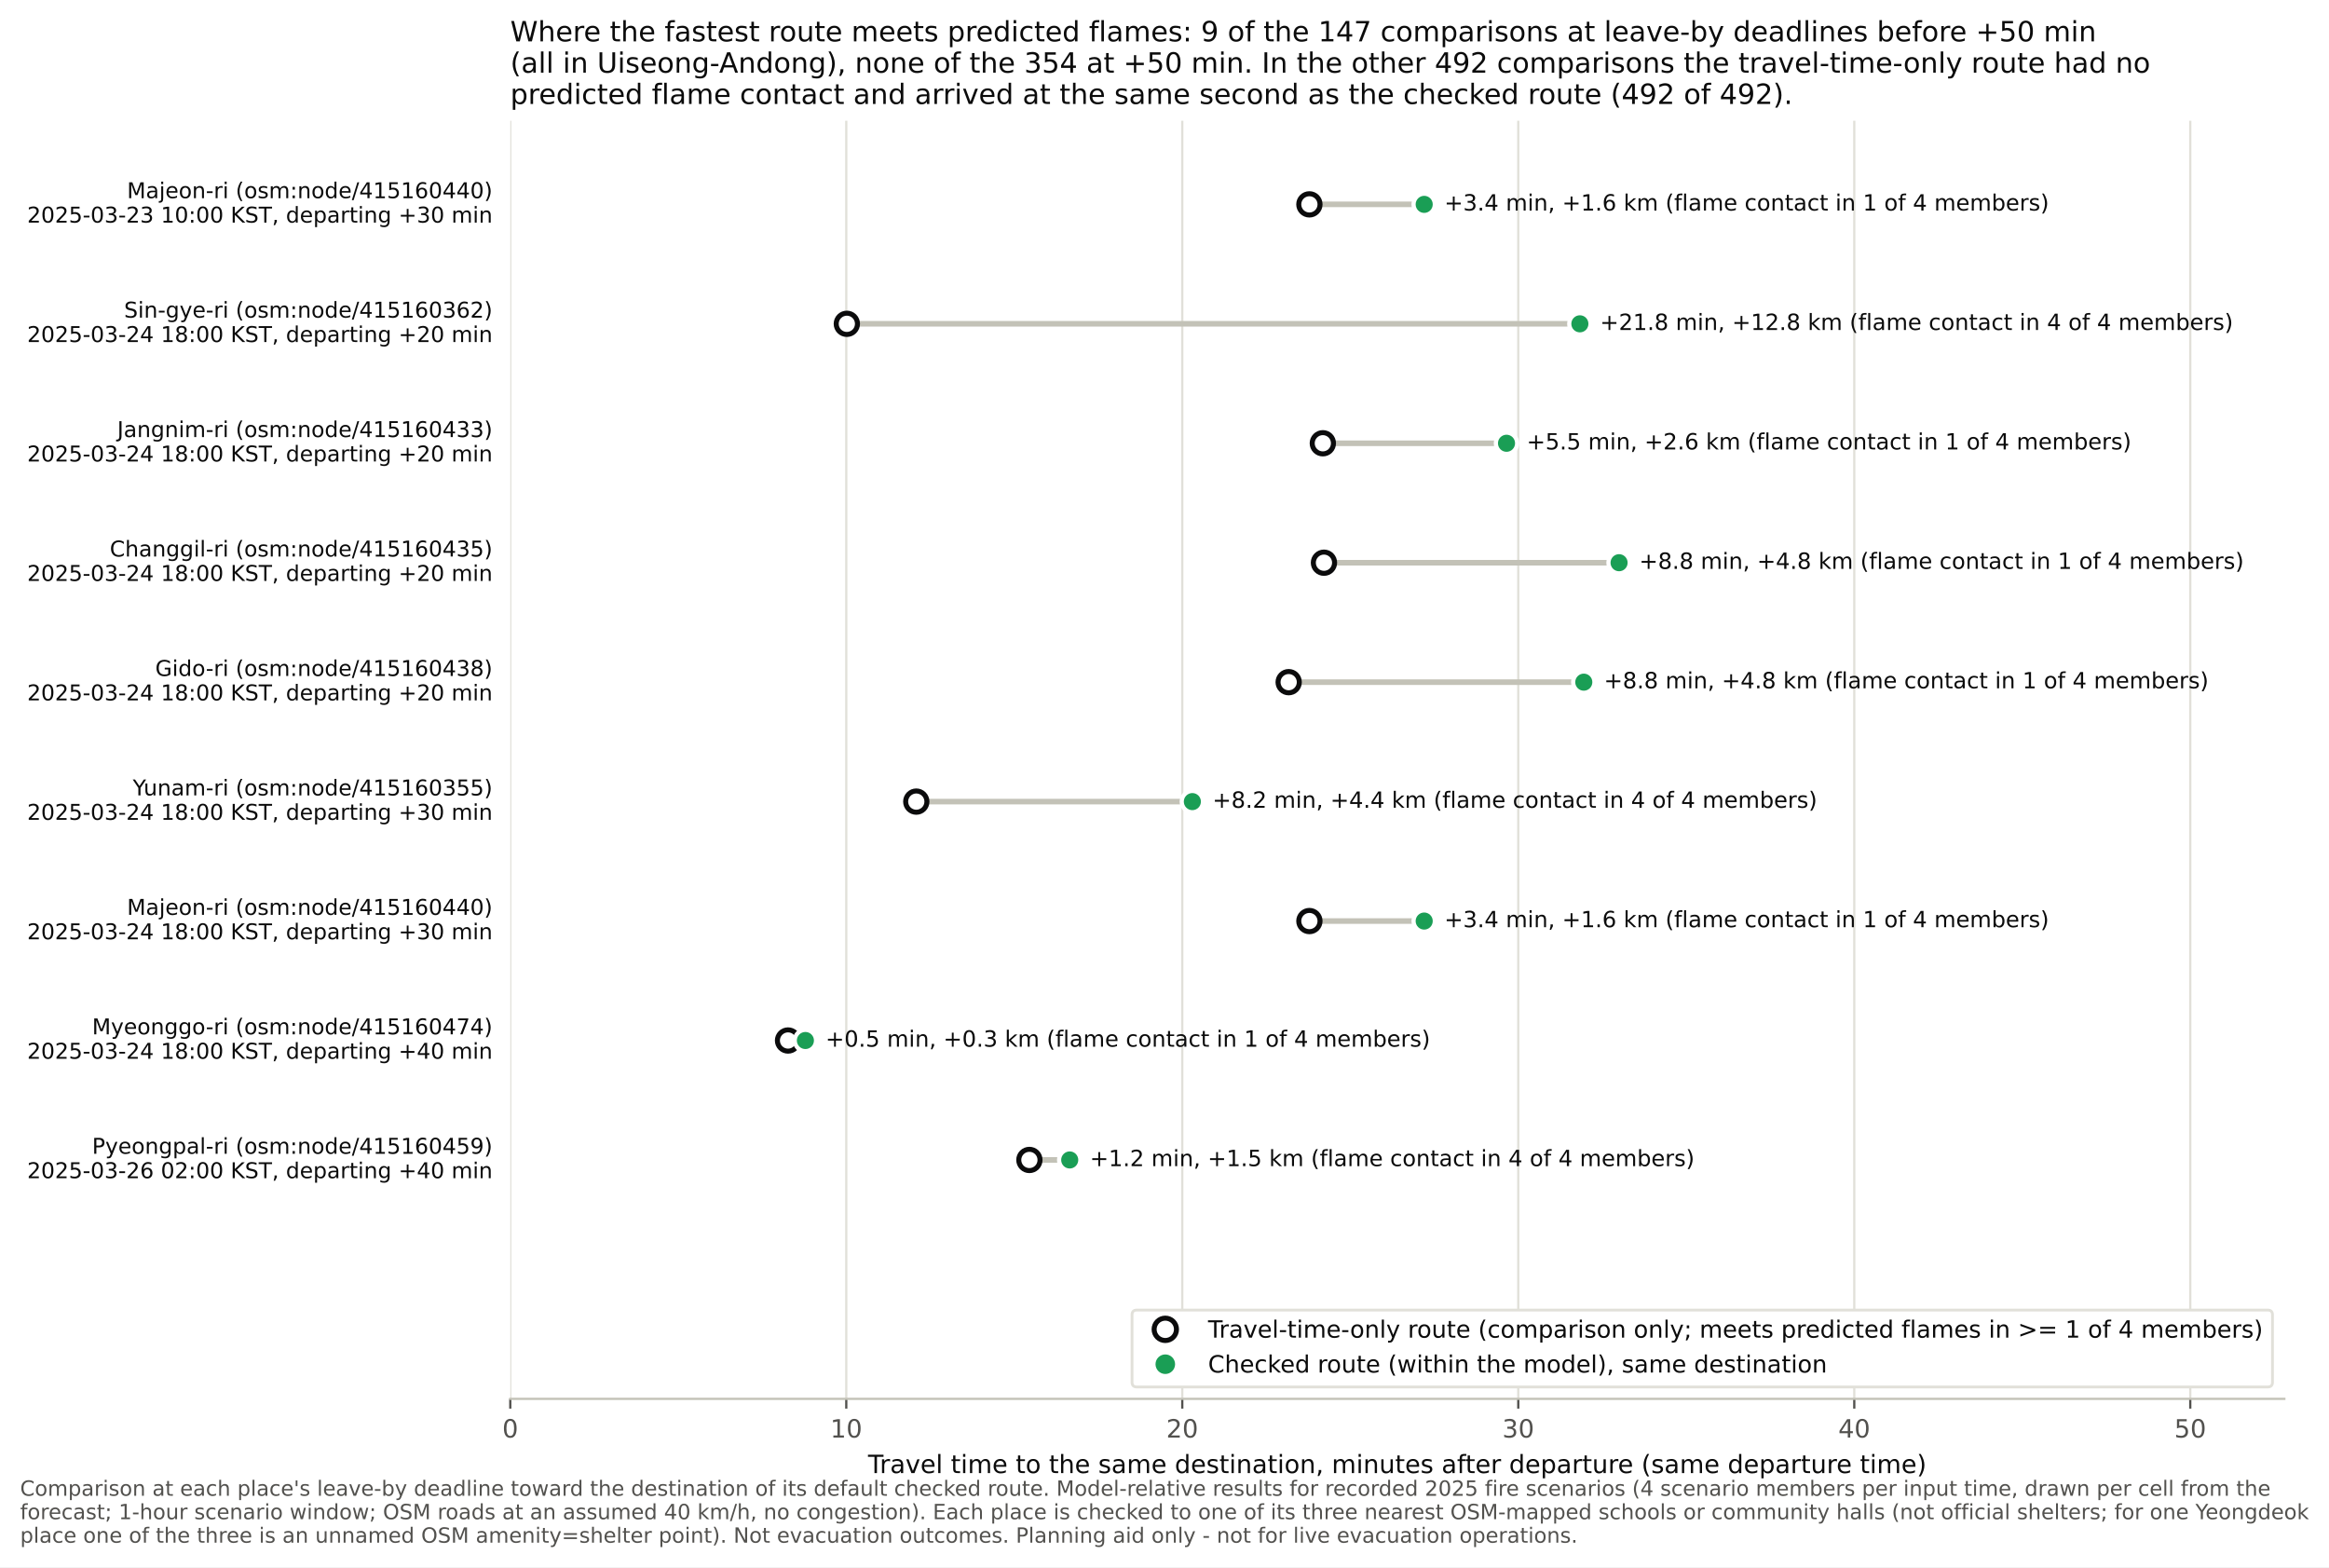
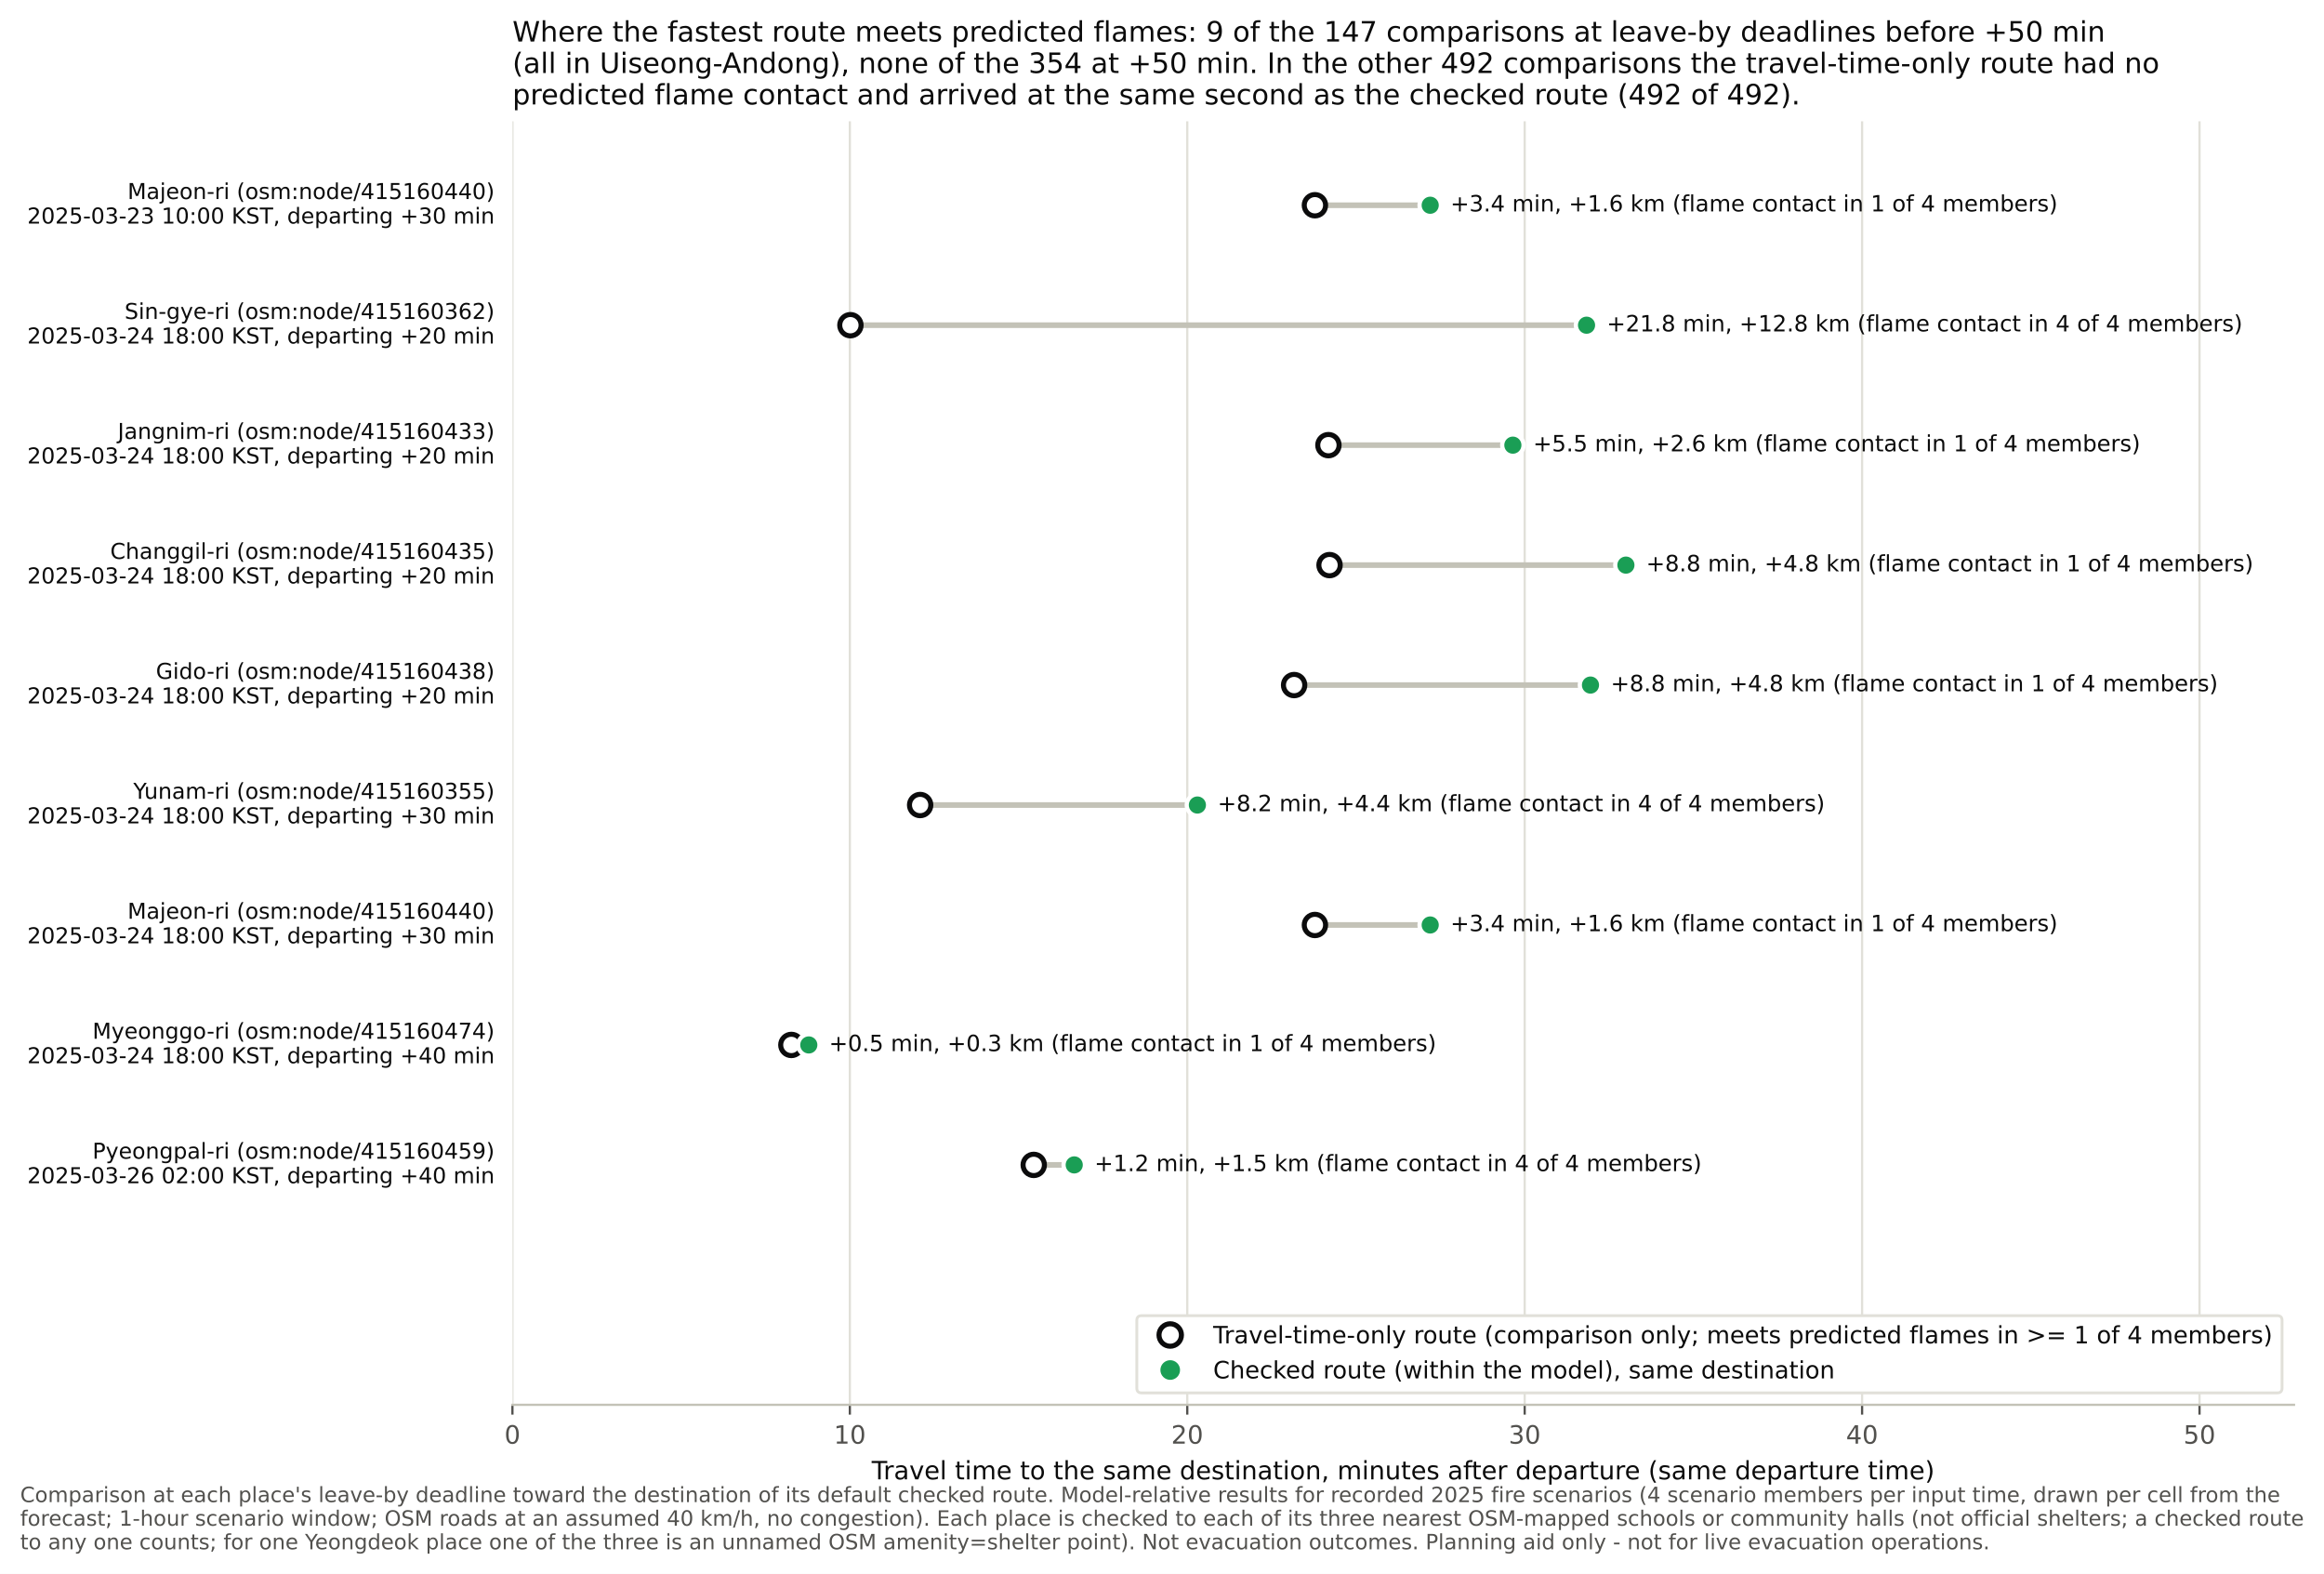
- <svg xmlns="http://www.w3.org/2000/svg" xmlns:xlink="http://www.w3.org/1999/xlink" width="833.173pt" height="560.598pt" viewBox="0 0 833.173 560.598" version="1.1">
+ <svg xmlns="http://www.w3.org/2000/svg" xmlns:xlink="http://www.w3.org/1999/xlink" width="827.891pt" height="560.598pt" viewBox="0 0 827.891 560.598" version="1.1">
  <defs>
    <style type="text/css">*{stroke-linejoin: round; stroke-linecap: butt}</style>
  </defs>
  <g id="figure_1">
    <g id="patch_1">
-       <path d="M 0 560.598  L 833.173 560.598  L 833.173 0  L 0 0  z " style="fill: #ffffff" />
+       <path d="M 0 560.598  L 827.891 560.598  L 827.891 0  L 0 0  z " style="fill: #ffffff" />
    </g>
    <g id="axes_1">
      <g id="patch_2">
        <path d="M 182.547 500.386  L 817.2 500.386  L 817.2 43.194  L 182.547 43.194  z " style="fill: #ffffff" />
      </g>
      <g id="matplotlib.axis_1">
        <g id="xtick_1">
          <g id="line2d_1">
            <path d="M 182.547 500.386  L 182.547 43.194  " clip-path="url(#p0546d9c8ae)" style="fill: none; stroke: #e1e0d9; stroke-width: 0.8; stroke-linecap: square" />
          </g>
          <g id="line2d_2">
            <defs>
              <path id="mf83647d664" d="M 0 0  L 0 3.5  " style="stroke: #52514e; stroke-width: 0.8" />
            </defs>
            <g>
              <use xlink:href="#mf83647d664" x="182.547" y="500.386" style="fill: #52514e; stroke: #52514e; stroke-width: 0.8" />
            </g>
          </g>
          <g id="text_1">
            <text style="fill: #52514e; font: 9px 'DejaVu Sans'; text-anchor: middle" x="182.547" y="514.225" transform="rotate(-0 182.547 514.2247)">0</text>
          </g>
        </g>
        <g id="xtick_2">
          <g id="line2d_3">
            <path d="M 302.746 500.386  L 302.746 43.194  " clip-path="url(#p0546d9c8ae)" style="fill: none; stroke: #e1e0d9; stroke-width: 0.8; stroke-linecap: square" />
          </g>
          <g id="line2d_4">
            <g>
              <use xlink:href="#mf83647d664" x="302.746" y="500.386" style="fill: #52514e; stroke: #52514e; stroke-width: 0.8" />
            </g>
          </g>
          <g id="text_2">
            <text style="fill: #52514e; font: 9px 'DejaVu Sans'; text-anchor: middle" x="302.746" y="514.225" transform="rotate(-0 302.7464 514.2247)">10</text>
          </g>
        </g>
        <g id="xtick_3">
          <g id="line2d_5">
            <path d="M 422.946 500.386  L 422.946 43.194  " clip-path="url(#p0546d9c8ae)" style="fill: none; stroke: #e1e0d9; stroke-width: 0.8; stroke-linecap: square" />
          </g>
          <g id="line2d_6">
            <g>
              <use xlink:href="#mf83647d664" x="422.946" y="500.386" style="fill: #52514e; stroke: #52514e; stroke-width: 0.8" />
            </g>
          </g>
          <g id="text_3">
            <text style="fill: #52514e; font: 9px 'DejaVu Sans'; text-anchor: middle" x="422.946" y="514.225" transform="rotate(-0 422.9459 514.2247)">20</text>
          </g>
        </g>
        <g id="xtick_4">
          <g id="line2d_7">
            <path d="M 543.145 500.386  L 543.145 43.194  " clip-path="url(#p0546d9c8ae)" style="fill: none; stroke: #e1e0d9; stroke-width: 0.8; stroke-linecap: square" />
          </g>
          <g id="line2d_8">
            <g>
              <use xlink:href="#mf83647d664" x="543.145" y="500.386" style="fill: #52514e; stroke: #52514e; stroke-width: 0.8" />
            </g>
          </g>
          <g id="text_4">
            <text style="fill: #52514e; font: 9px 'DejaVu Sans'; text-anchor: middle" x="543.145" y="514.225" transform="rotate(-0 543.1453 514.2247)">30</text>
          </g>
        </g>
        <g id="xtick_5">
          <g id="line2d_9">
            <path d="M 663.345 500.386  L 663.345 43.194  " clip-path="url(#p0546d9c8ae)" style="fill: none; stroke: #e1e0d9; stroke-width: 0.8; stroke-linecap: square" />
          </g>
          <g id="line2d_10">
            <g>
              <use xlink:href="#mf83647d664" x="663.345" y="500.386" style="fill: #52514e; stroke: #52514e; stroke-width: 0.8" />
            </g>
          </g>
          <g id="text_5">
            <text style="fill: #52514e; font: 9px 'DejaVu Sans'; text-anchor: middle" x="663.345" y="514.225" transform="rotate(-0 663.3447 514.2247)">40</text>
          </g>
        </g>
        <g id="xtick_6">
          <g id="line2d_11">
            <path d="M 783.544 500.386  L 783.544 43.194  " clip-path="url(#p0546d9c8ae)" style="fill: none; stroke: #e1e0d9; stroke-width: 0.8; stroke-linecap: square" />
          </g>
          <g id="line2d_12">
            <g>
              <use xlink:href="#mf83647d664" x="783.544" y="500.386" style="fill: #52514e; stroke: #52514e; stroke-width: 0.8" />
            </g>
          </g>
          <g id="text_6">
            <text style="fill: #52514e; font: 9px 'DejaVu Sans'; text-anchor: middle" x="783.544" y="514.225" transform="rotate(-0 783.5442 514.2247)">50</text>
          </g>
        </g>
        <g id="text_7">
          <text style="fill: #0b0b0b; font: 9px 'DejaVu Sans'; text-anchor: middle" x="499.873" y="526.935" transform="rotate(-0 499.8735 526.935)">Travel time to the same destination, minutes after departure (same departure time)</text>
        </g>
      </g>
      <g id="matplotlib.axis_2" />
      <g id="line2d_13">
        <path d="M 368.255 414.93  L 382.679 414.93  " clip-path="url(#p0546d9c8ae)" style="fill: none; stroke: #c3c2b7; stroke-width: 2; stroke-linecap: round" />
      </g>
      <g id="line2d_14">
        <path d="M 281.912 372.201  L 288.122 372.201  " clip-path="url(#p0546d9c8ae)" style="fill: none; stroke: #c3c2b7; stroke-width: 2; stroke-linecap: round" />
      </g>
      <g id="line2d_15">
        <path d="M 468.421 329.473  L 509.489 329.473  " clip-path="url(#p0546d9c8ae)" style="fill: none; stroke: #c3c2b7; stroke-width: 2; stroke-linecap: round" />
      </g>
      <g id="line2d_16">
        <path d="M 327.788 286.745  L 426.552 286.745  " clip-path="url(#p0546d9c8ae)" style="fill: none; stroke: #c3c2b7; stroke-width: 2; stroke-linecap: round" />
      </g>
      <g id="line2d_17">
        <path d="M 461.009 244.017  L 566.584 244.017  " clip-path="url(#p0546d9c8ae)" style="fill: none; stroke: #c3c2b7; stroke-width: 2; stroke-linecap: round" />
      </g>
      <g id="line2d_18">
        <path d="M 473.63 201.288  L 579.205 201.288  " clip-path="url(#p0546d9c8ae)" style="fill: none; stroke: #c3c2b7; stroke-width: 2; stroke-linecap: round" />
      </g>
      <g id="line2d_19">
        <path d="M 473.229 158.56  L 538.938 158.56  " clip-path="url(#p0546d9c8ae)" style="fill: none; stroke: #c3c2b7; stroke-width: 2; stroke-linecap: round" />
      </g>
      <g id="line2d_20">
        <path d="M 302.947 115.832  L 565.182 115.832  " clip-path="url(#p0546d9c8ae)" style="fill: none; stroke: #c3c2b7; stroke-width: 2; stroke-linecap: round" />
      </g>
      <g id="line2d_21">
        <path d="M 468.421 73.104  L 509.489 73.104  " clip-path="url(#p0546d9c8ae)" style="fill: none; stroke: #c3c2b7; stroke-width: 2; stroke-linecap: round" />
      </g>
      <g id="patch_3">
        <path d="M 182.547 500.386  L 817.2 500.386  " style="fill: none; stroke: #c3c2b7; stroke-width: 0.8; stroke-linejoin: miter; stroke-linecap: square" />
      </g>
      <g id="PathCollection_1">
        <defs>
          <path id="m7acad00483" d="M 0 3.808  C 1.01 3.808 1.979 3.407 2.693 2.693  C 3.407 1.979 3.808 1.01 3.808 0  C 3.808 -1.01 3.407 -1.979 2.693 -2.693  C 1.979 -3.407 1.01 -3.808 0 -3.808  C -1.01 -3.808 -1.979 -3.407 -2.693 -2.693  C -3.407 -1.979 -3.808 -1.01 -3.808 0  C -3.808 1.01 -3.407 1.979 -2.693 2.693  C -1.979 3.407 -1.01 3.808 0 3.808  z " style="stroke: #0b0b0c; stroke-width: 1.8" />
        </defs>
        <g clip-path="url(#p0546d9c8ae)">
          <use xlink:href="#m7acad00483" x="368.255" y="414.93" style="fill: #ffffff; stroke: #0b0b0c; stroke-width: 1.8" />
        </g>
      </g>
      <g id="PathCollection_2">
        <defs>
          <path id="m1a3d055303" d="M 0 3.808  C 1.01 3.808 1.979 3.407 2.693 2.693  C 3.407 1.979 3.808 1.01 3.808 0  C 3.808 -1.01 3.407 -1.979 2.693 -2.693  C 1.979 -3.407 1.01 -3.808 0 -3.808  C -1.01 -3.808 -1.979 -3.407 -2.693 -2.693  C -3.407 -1.979 -3.808 -1.01 -3.808 0  C -3.808 1.01 -3.407 1.979 -2.693 2.693  C -1.979 3.407 -1.01 3.808 0 3.808  z " style="stroke: #ffffff; stroke-width: 1.5" />
        </defs>
        <g clip-path="url(#p0546d9c8ae)">
          <use xlink:href="#m1a3d055303" x="382.679" y="414.93" style="fill: #1a9e55; stroke: #ffffff; stroke-width: 1.5" />
        </g>
      </g>
      <g id="text_8">
        <text style="fill: #0b0b0b; font: 8px 'DejaVu Sans'; text-anchor: start" x="389.891" y="417.137" transform="rotate(-0 389.891 417.1371)">+1.2 min, +1.5 km (flame contact in 4 of 4 members)</text>
      </g>
      <g id="text_9">
        <text style="fill: #0b0b0b; font: 7.8px 'DejaVu Sans'" transform="translate(32.94128 412.7148)">Pyeongpal-ri (osm:node/415160459)</text>
        <text style="fill: #0b0b0b; font: 7.8px 'DejaVu Sans'" transform="translate(9.708251 421.4491)">2025-03-26 02:00 KST, departing +40 min</text>
      </g>
      <g id="PathCollection_3">
        <g clip-path="url(#p0546d9c8ae)">
          <use xlink:href="#m7acad00483" x="281.912" y="372.201" style="fill: #ffffff; stroke: #0b0b0c; stroke-width: 1.8" />
        </g>
      </g>
      <g id="PathCollection_4">
        <g clip-path="url(#p0546d9c8ae)">
          <use xlink:href="#m1a3d055303" x="288.122" y="372.201" style="fill: #1a9e55; stroke: #ffffff; stroke-width: 1.5" />
        </g>
      </g>
      <g id="text_10">
        <text style="fill: #0b0b0b; font: 8px 'DejaVu Sans'; text-anchor: start" x="295.334" y="374.409" transform="rotate(-0 295.3341 374.4089)">+0.5 min, +0.3 km (flame contact in 1 of 4 members)</text>
      </g>
      <g id="text_11">
        <text style="fill: #0b0b0b; font: 7.8px 'DejaVu Sans'" transform="translate(32.9425 369.9866)">Myeonggo-ri (osm:node/415160474)</text>
        <text style="fill: #0b0b0b; font: 7.8px 'DejaVu Sans'" transform="translate(9.708251 378.7208)">2025-03-24 18:00 KST, departing +40 min</text>
      </g>
      <g id="PathCollection_5">
        <g clip-path="url(#p0546d9c8ae)">
          <use xlink:href="#m7acad00483" x="468.421" y="329.473" style="fill: #ffffff; stroke: #0b0b0c; stroke-width: 1.8" />
        </g>
      </g>
      <g id="PathCollection_6">
        <g clip-path="url(#p0546d9c8ae)">
          <use xlink:href="#m1a3d055303" x="509.489" y="329.473" style="fill: #1a9e55; stroke: #ffffff; stroke-width: 1.5" />
        </g>
      </g>
      <g id="text_12">
        <text style="fill: #0b0b0b; font: 8px 'DejaVu Sans'; text-anchor: start" x="516.701" y="331.681" transform="rotate(-0 516.7014 331.6807)">+3.4 min, +1.6 km (flame contact in 1 of 4 members)</text>
      </g>
      <g id="text_13">
        <text style="fill: #0b0b0b; font: 7.8px 'DejaVu Sans'" transform="translate(45.43469 327.2583)">Majeon-ri (osm:node/415160440)</text>
        <text style="fill: #0b0b0b; font: 7.8px 'DejaVu Sans'" transform="translate(9.708251 335.9926)">2025-03-24 18:00 KST, departing +30 min</text>
      </g>
      <g id="PathCollection_7">
        <g clip-path="url(#p0546d9c8ae)">
          <use xlink:href="#m7acad00483" x="327.788" y="286.745" style="fill: #ffffff; stroke: #0b0b0c; stroke-width: 1.8" />
        </g>
      </g>
      <g id="PathCollection_8">
        <g clip-path="url(#p0546d9c8ae)">
          <use xlink:href="#m1a3d055303" x="426.552" y="286.745" style="fill: #1a9e55; stroke: #ffffff; stroke-width: 1.5" />
        </g>
      </g>
      <g id="text_14">
        <text style="fill: #0b0b0b; font: 8px 'DejaVu Sans'; text-anchor: start" x="433.764" y="288.952" transform="rotate(-0 433.7638 288.9524)">+8.2 min, +4.4 km (flame contact in 4 of 4 members)</text>
      </g>
      <g id="text_15">
        <text style="fill: #0b0b0b; font: 7.8px 'DejaVu Sans'" transform="translate(47.4956 284.5301)">Yunam-ri (osm:node/415160355)</text>
        <text style="fill: #0b0b0b; font: 7.8px 'DejaVu Sans'" transform="translate(9.708251 293.2644)">2025-03-24 18:00 KST, departing +30 min</text>
      </g>
      <g id="PathCollection_9">
        <g clip-path="url(#p0546d9c8ae)">
          <use xlink:href="#m7acad00483" x="461.009" y="244.017" style="fill: #ffffff; stroke: #0b0b0c; stroke-width: 1.8" />
        </g>
      </g>
      <g id="PathCollection_10">
        <g clip-path="url(#p0546d9c8ae)">
          <use xlink:href="#m1a3d055303" x="566.584" y="244.017" style="fill: #1a9e55; stroke: #ffffff; stroke-width: 1.5" />
        </g>
      </g>
      <g id="text_16">
        <text style="fill: #0b0b0b; font: 8px 'DejaVu Sans'; text-anchor: start" x="573.796" y="246.224" transform="rotate(-0 573.7962 246.2242)">+8.8 min, +4.8 km (flame contact in 1 of 4 members)</text>
      </g>
      <g id="text_17">
        <text style="fill: #0b0b0b; font: 7.8px 'DejaVu Sans'" transform="translate(55.54544 241.8019)">Gido-ri (osm:node/415160438)</text>
        <text style="fill: #0b0b0b; font: 7.8px 'DejaVu Sans'" transform="translate(9.708251 250.5362)">2025-03-24 18:00 KST, departing +20 min</text>
      </g>
      <g id="PathCollection_11">
        <g clip-path="url(#p0546d9c8ae)">
          <use xlink:href="#m7acad00483" x="473.63" y="201.288" style="fill: #ffffff; stroke: #0b0b0c; stroke-width: 1.8" />
        </g>
      </g>
      <g id="PathCollection_12">
        <g clip-path="url(#p0546d9c8ae)">
          <use xlink:href="#m1a3d055303" x="579.205" y="201.288" style="fill: #1a9e55; stroke: #ffffff; stroke-width: 1.5" />
        </g>
      </g>
      <g id="text_18">
        <text style="fill: #0b0b0b; font: 8px 'DejaVu Sans'; text-anchor: start" x="586.417" y="203.496" transform="rotate(-0 586.4171 203.496)">+8.8 min, +4.8 km (flame contact in 1 of 4 members)</text>
      </g>
      <g id="text_19">
        <text style="fill: #0b0b0b; font: 7.8px 'DejaVu Sans'" transform="translate(39.27634 199.0737)">Changgil-ri (osm:node/415160435)</text>
        <text style="fill: #0b0b0b; font: 7.8px 'DejaVu Sans'" transform="translate(9.708251 207.808)">2025-03-24 18:00 KST, departing +20 min</text>
      </g>
      <g id="PathCollection_13">
        <g clip-path="url(#p0546d9c8ae)">
          <use xlink:href="#m7acad00483" x="473.229" y="158.56" style="fill: #ffffff; stroke: #0b0b0c; stroke-width: 1.8" />
        </g>
      </g>
      <g id="PathCollection_14">
        <g clip-path="url(#p0546d9c8ae)">
          <use xlink:href="#m1a3d055303" x="538.938" y="158.56" style="fill: #1a9e55; stroke: #ffffff; stroke-width: 1.5" />
        </g>
      </g>
      <g id="text_20">
        <text style="fill: #0b0b0b; font: 8px 'DejaVu Sans'; text-anchor: start" x="546.15" y="160.768" transform="rotate(-0 546.1503 160.7678)">+5.5 min, +2.6 km (flame contact in 1 of 4 members)</text>
      </g>
      <g id="text_21">
        <text style="fill: #0b0b0b; font: 7.8px 'DejaVu Sans'" transform="translate(41.94297 156.3454)">Jangnim-ri (osm:node/415160433)</text>
        <text style="fill: #0b0b0b; font: 7.8px 'DejaVu Sans'" transform="translate(9.708251 165.0797)">2025-03-24 18:00 KST, departing +20 min</text>
      </g>
      <g id="PathCollection_15">
        <g clip-path="url(#p0546d9c8ae)">
          <use xlink:href="#m7acad00483" x="302.947" y="115.832" style="fill: #ffffff; stroke: #0b0b0c; stroke-width: 1.8" />
        </g>
      </g>
      <g id="PathCollection_16">
        <g clip-path="url(#p0546d9c8ae)">
          <use xlink:href="#m1a3d055303" x="565.182" y="115.832" style="fill: #1a9e55; stroke: #ffffff; stroke-width: 1.5" />
        </g>
      </g>
      <g id="text_22">
        <text style="fill: #0b0b0b; font: 8px 'DejaVu Sans'; text-anchor: start" x="572.394" y="118.04" transform="rotate(-0 572.3938 118.0395)">+21.8 min, +12.8 km (flame contact in 4 of 4 members)</text>
      </g>
      <g id="text_23">
        <text style="fill: #0b0b0b; font: 7.8px 'DejaVu Sans'" transform="translate(44.38291 113.6172)">Sin-gye-ri (osm:node/415160362)</text>
        <text style="fill: #0b0b0b; font: 7.8px 'DejaVu Sans'" transform="translate(9.708251 122.3515)">2025-03-24 18:00 KST, departing +20 min</text>
      </g>
      <g id="PathCollection_17">
        <g clip-path="url(#p0546d9c8ae)">
          <use xlink:href="#m7acad00483" x="468.421" y="73.104" style="fill: #ffffff; stroke: #0b0b0c; stroke-width: 1.8" />
        </g>
      </g>
      <g id="PathCollection_18">
        <g clip-path="url(#p0546d9c8ae)">
          <use xlink:href="#m1a3d055303" x="509.489" y="73.104" style="fill: #1a9e55; stroke: #ffffff; stroke-width: 1.5" />
        </g>
      </g>
      <g id="text_24">
        <text style="fill: #0b0b0b; font: 8px 'DejaVu Sans'; text-anchor: start" x="516.701" y="75.311" transform="rotate(-0 516.7014 75.31132)">+3.4 min, +1.6 km (flame contact in 1 of 4 members)</text>
      </g>
      <g id="text_25">
        <text style="fill: #0b0b0b; font: 7.8px 'DejaVu Sans'" transform="translate(45.43469 70.88899)">Majeon-ri (osm:node/415160440)</text>
        <text style="fill: #0b0b0b; font: 7.8px 'DejaVu Sans'" transform="translate(9.708251 79.62328)">2025-03-23 10:00 KST, departing +30 min</text>
      </g>
      <g id="text_26">
        <text style="fill: #0b0b0b; font: 10px 'DejaVu Sans'" transform="translate(182.547 14.79844)">Where the fastest route meets predicted flames: 9 of the 147 comparisons at leave-by deadlines before +50 min</text>
        <text style="fill: #0b0b0b; font: 10px 'DejaVu Sans'" transform="translate(182.547 25.99625)">(all in Uiseong-Andong), none of the 354 at +50 min. In the other 492 comparisons the travel-time-only route had no</text>
        <text style="fill: #0b0b0b; font: 10px 'DejaVu Sans'" transform="translate(182.547 37.19406)">predicted flame contact and arrived at the same second as the checked route (492 of 492).</text>
      </g>
      <g id="legend_1">
        <g id="patch_4">
          <path d="M 406.673 496.136  L 811.25 496.136  Q 812.95 496.136 812.95 494.436  L 812.95 470.333  Q 812.95 468.633 811.25 468.633  L 406.673 468.633  Q 404.973 468.633 404.973 470.333  L 404.973 494.436  Q 404.973 496.136 406.673 496.136  z " style="fill: #ffffff; stroke: #e1e0d9; stroke-linejoin: miter" />
        </g>
        <g id="line2d_22">
          <defs>
            <path id="m6f4817323e" d="M 0 4  C 1.061 4 2.078 3.579 2.828 2.828  C 3.579 2.078 4 1.061 4 0  C 4 -1.061 3.579 -2.078 2.828 -2.828  C 2.078 -3.579 1.061 -4 0 -4  C -1.061 -4 -2.078 -3.579 -2.828 -2.828  C -3.579 -2.078 -4 -1.061 -4 0  C -4 1.061 -3.579 2.078 -2.828 2.828  C -2.078 3.579 -1.061 4 0 4  z " style="stroke: #0b0b0c; stroke-width: 1.8" />
          </defs>
          <g>
            <use xlink:href="#m6f4817323e" x="416.873" y="475.517" style="fill: #ffffff; stroke: #0b0b0c; stroke-width: 1.8" />
          </g>
        </g>
        <g id="text_27">
          <text style="fill: #0b0b0b; font: 8.5px 'DejaVu Sans'; text-anchor: start" x="432.173" y="478.492" transform="rotate(-0 432.1726 478.4919)">Travel-time-only route (comparison only; meets predicted flames in &gt;= 1 of 4 members)</text>
        </g>
        <g id="line2d_23">
          <defs>
            <path id="m2525b6ef50" d="M 0 4  C 1.061 4 2.078 3.579 2.828 2.828  C 3.579 2.078 4 1.061 4 0  C 4 -1.061 3.579 -2.078 2.828 -2.828  C 2.078 -3.579 1.061 -4 0 -4  C -1.061 -4 -2.078 -3.579 -2.828 -2.828  C -3.579 -2.078 -4 -1.061 -4 0  C -4 1.061 -3.579 2.078 -2.828 2.828  C -2.078 3.579 -1.061 4 0 4  z " style="stroke: #ffffff" />
          </defs>
          <g>
            <use xlink:href="#m2525b6ef50" x="416.873" y="487.993" style="fill: #1a9e55; stroke: #ffffff" />
          </g>
        </g>
        <g id="text_28">
          <text style="fill: #0b0b0b; font: 8.5px 'DejaVu Sans'; text-anchor: start" x="432.173" y="490.968" transform="rotate(-0 432.1726 490.9683)">Checked route (within the model), same destination</text>
        </g>
      </g>
    </g>
    <g id="text_29">
      <text style="fill: #52514e; font: 7.5px 'DejaVu Sans'" transform="translate(7.2 535.0411)">Comparison at each place's leave-by deadline toward the destination of its default checked route. Model-relative results for recorded 2025 fire scenarios (4 scenario members per input time, drawn per cell from the</text>
-       <text style="fill: #52514e; font: 7.5px 'DejaVu Sans'" transform="translate(7.2 543.4395)">forecast; 1-hour scenario window; OSM roads at an assumed 40 km/h, no congestion). Each place is checked to one of its three nearest OSM-mapped schools or community halls (not official shelters; for one Yeongdeok</text>
-       <text style="fill: #52514e; font: 7.5px 'DejaVu Sans'" transform="translate(7.2 551.8378)">place one of the three is an unnamed OSM amenity=shelter point). Not evacuation outcomes. Planning aid only - not for live evacuation operations.</text>
+       <text style="fill: #52514e; font: 7.5px 'DejaVu Sans'" transform="translate(7.2 543.4395)">forecast; 1-hour scenario window; OSM roads at an assumed 40 km/h, no congestion). Each place is checked to each of its three nearest OSM-mapped schools or community halls (not official shelters; a checked route</text>
+       <text style="fill: #52514e; font: 7.5px 'DejaVu Sans'" transform="translate(7.2 551.8378)">to any one counts; for one Yeongdeok place one of the three is an unnamed OSM amenity=shelter point). Not evacuation outcomes. Planning aid only - not for live evacuation operations.</text>
    </g>
  </g>
  <defs>
    <clipPath id="p0546d9c8ae">
      <rect x="182.547" y="43.194" width="634.653" height="457.192" />
    </clipPath>
  </defs>
</svg>
